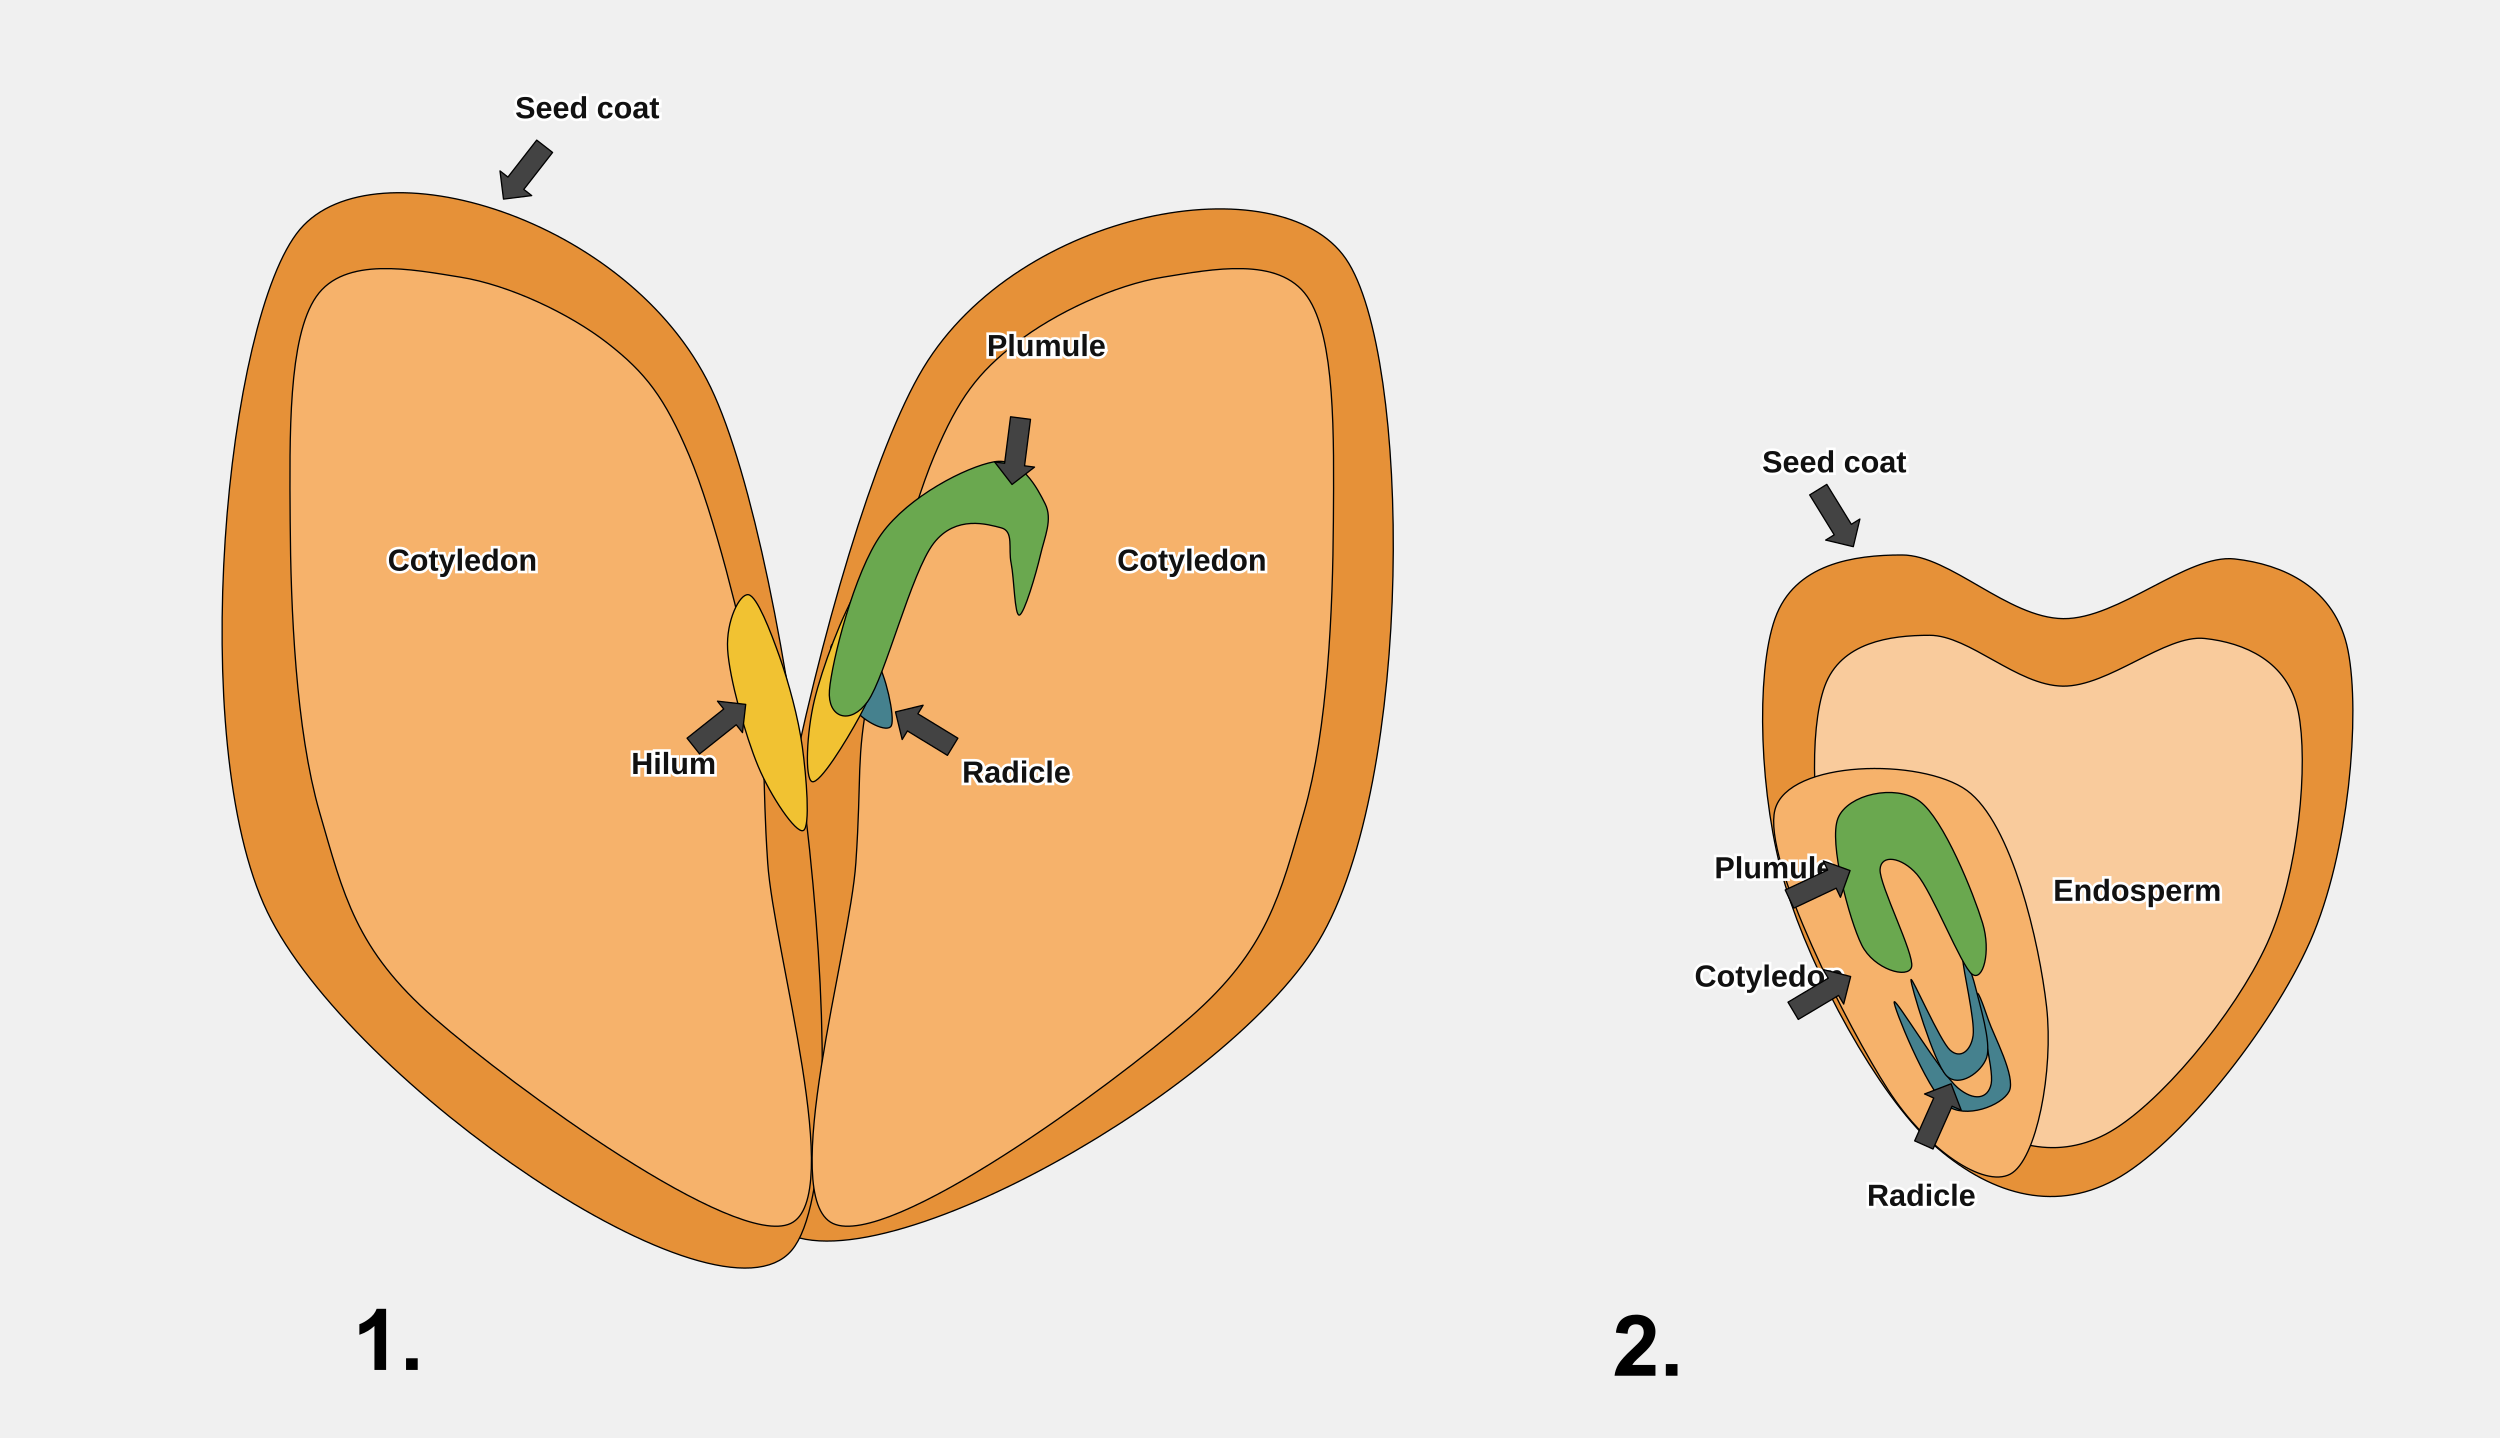
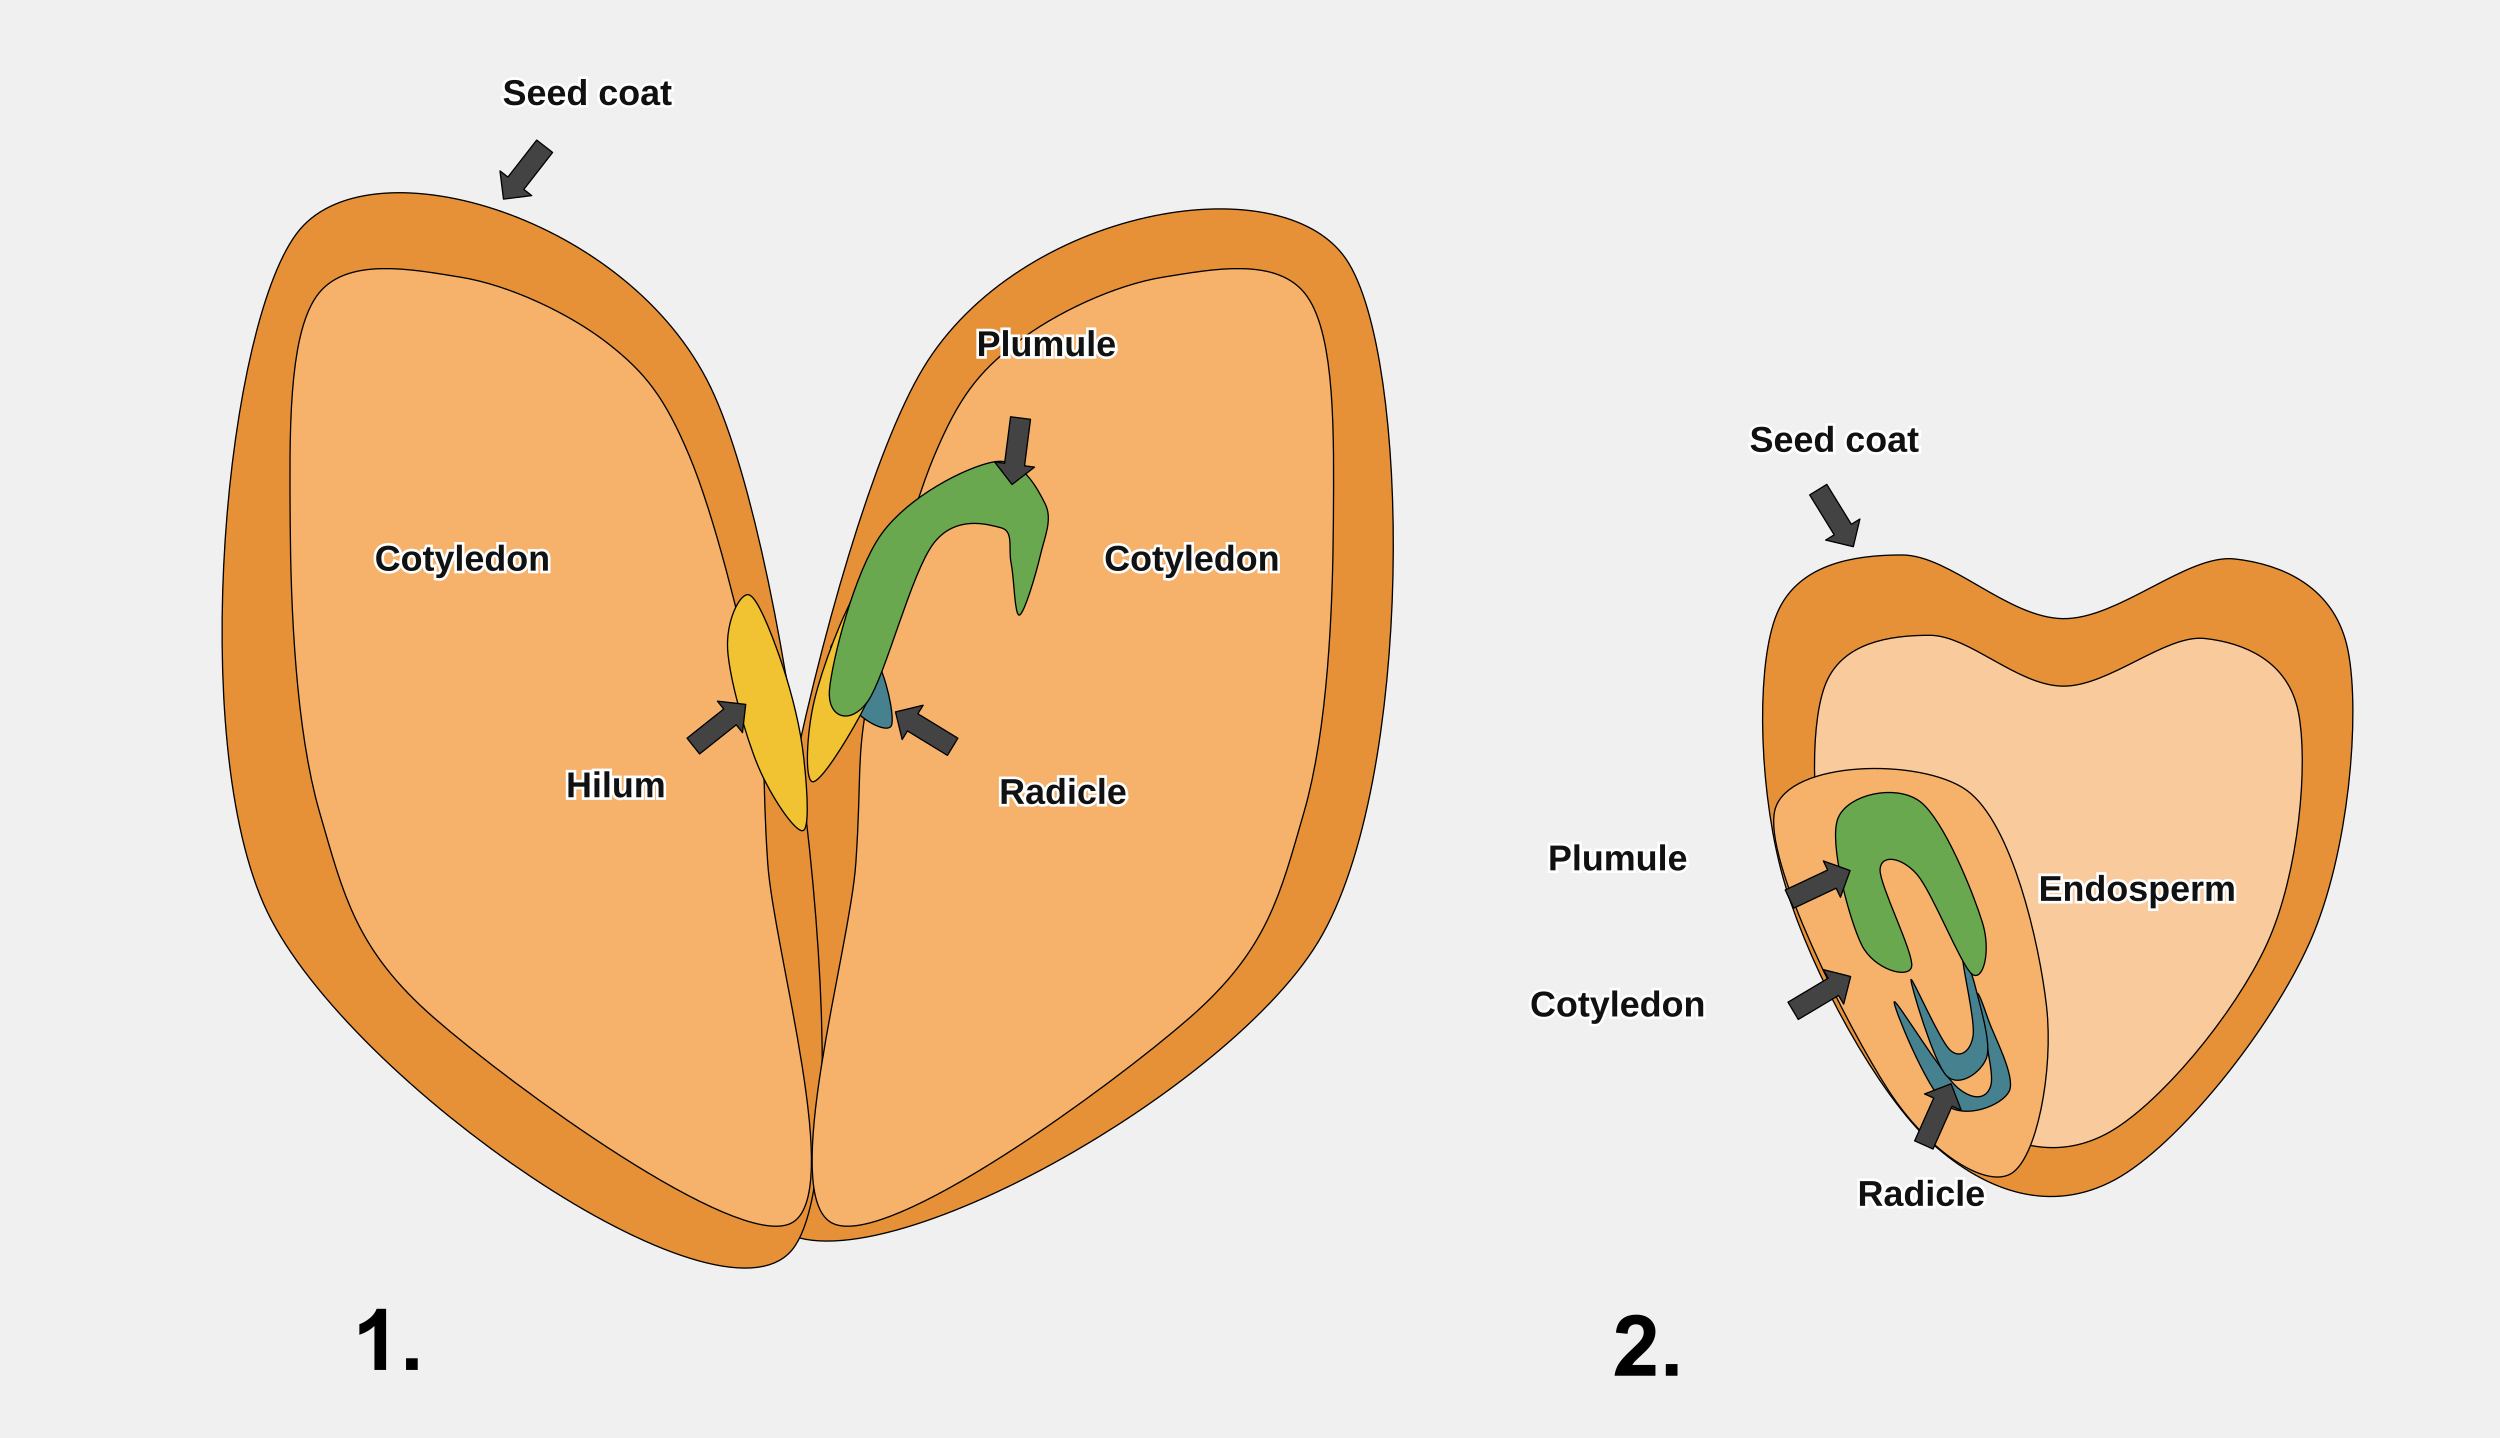
<svg xmlns="http://www.w3.org/2000/svg" version="1.1" viewBox="0.0 0.0 3763.0 2164.0" fill="none" stroke="none" stroke-linecap="square" stroke-miterlimit="10">
  <clipPath id="p.0">
    <path d="m0 0l3763.0 0l0 2164.0l-3763.0 0l0 -2164.0z" clip-rule="nonzero" />
  </clipPath>
  <g clip-path="url(#p.0)">
    <path fill="#000000" fill-opacity="0.0" d="m0 0l3763.633 0l0 2164.417l-3763.633 0z" fill-rule="nonzero" />
    <path fill="#e69138" d="m2025.693 389.38c-99.114 -143.895 -490.772 -75.955 -635.96 164.498c-145.188 240.453 -334.285 1134.325 -235.171 1278.219c99.114 143.895 684.667 -174.399 829.855 -414.852c145.188 -240.453 140.39 -883.971 41.276 -1027.866z" fill-rule="nonzero" />
    <path stroke="#000000" stroke-width="2.0" stroke-linejoin="round" stroke-linecap="butt" d="m2025.693 389.38c-99.114 -143.895 -490.772 -75.955 -635.96 164.498c-145.188 240.453 -334.285 1134.325 -235.171 1278.219c99.114 143.895 684.667 -174.399 829.855 -414.852c145.188 -240.453 140.39 -883.971 41.276 -1027.866z" fill-rule="nonzero" />
    <path fill="#e69138" d="m451.438 345.32c111.216 -131.609 494.899 -18.406 618.261 237.717c123.362 256.122 233.129 1167.407 121.913 1299.017c-111.216 131.609 -665.848 -253.239 -789.211 -509.361c-123.362 -256.122 -62.18 -895.763 49.037 -1027.372z" fill-rule="nonzero" />
    <path stroke="#000000" stroke-width="2.0" stroke-linejoin="round" stroke-linecap="butt" d="m451.438 345.32c111.216 -131.609 494.899 -18.406 618.261 237.717c123.362 256.122 233.129 1167.407 121.913 1299.017c-111.216 131.609 -665.848 -253.239 -789.211 -509.361c-123.362 -256.122 -62.18 -895.763 49.037 -1027.372z" fill-rule="nonzero" />
    <path fill="#f6b26b" d="m1253.777 1841.594c83.692 38.92 418.459 -206.272 536.612 -309.408c118.153 -103.136 136.203 -184.868 172.305 -309.411c36.102 -124.542 43.488 -308.436 44.308 -437.843c0.821 -129.407 3.282 -277.301 -39.385 -338.6c-42.666 -61.298 -143.589 -40.867 -216.614 -29.191c-73.025 11.676 -164.101 54.489 -221.537 99.246c-57.435 44.758 -86.153 81.73 -123.076 169.299c-36.923 87.569 -78.769 253.951 -98.461 356.114c-19.692 102.164 -10.666 123.569 -19.691 256.868c-9.026 133.299 -118.153 504.006 -34.461 542.926z" fill-rule="nonzero" />
    <path stroke="#000000" stroke-width="2.0" stroke-linejoin="round" stroke-linecap="butt" d="m1253.777 1841.594c83.692 38.92 418.459 -206.272 536.612 -309.408c118.153 -103.136 136.203 -184.868 172.305 -309.411c36.102 -124.542 43.488 -308.436 44.308 -437.843c0.821 -129.407 3.282 -277.301 -39.385 -338.6c-42.666 -61.298 -143.589 -40.867 -216.614 -29.191c-73.025 11.676 -164.101 54.489 -221.537 99.246c-57.435 44.758 -86.153 81.73 -123.076 169.299c-36.923 87.569 -78.769 253.951 -98.461 356.114c-19.692 102.164 -10.666 123.569 -19.691 256.868c-9.026 133.299 -118.153 504.006 -34.461 542.926z" fill-rule="nonzero" />
    <path fill="#f6b26b" d="m1189.997 1841.597c-83.692 38.92 -418.459 -206.272 -536.612 -309.408c-118.153 -103.136 -136.203 -184.868 -172.305 -309.411c-36.102 -124.542 -43.488 -308.436 -44.308 -437.844c-0.821 -129.407 -3.282 -277.301 39.385 -338.6c42.666 -61.298 143.589 -40.867 216.614 -29.191c73.025 11.676 164.101 54.489 221.537 99.246c57.435 44.758 86.153 81.73 123.076 169.299c36.923 87.569 78.769 253.951 98.461 356.114c19.692 102.164 10.666 123.569 19.692 256.868c9.025 133.299 118.153 504.006 34.461 542.926z" fill-rule="nonzero" />
    <path stroke="#000000" stroke-width="2.0" stroke-linejoin="round" stroke-linecap="butt" d="m1189.997 1841.597c-83.692 38.92 -418.459 -206.272 -536.612 -309.408c-118.153 -103.136 -136.203 -184.868 -172.305 -309.411c-36.102 -124.542 -43.488 -308.436 -44.308 -437.844c-0.821 -129.407 -3.282 -277.301 39.385 -338.6c42.666 -61.298 143.589 -40.867 216.614 -29.191c73.025 11.676 164.101 54.489 221.537 99.246c57.435 44.758 86.153 81.73 123.076 169.299c36.923 87.569 78.769 253.951 98.461 356.114c19.692 102.164 10.666 123.569 19.692 256.868c9.025 133.299 118.153 504.006 34.461 542.926z" fill-rule="nonzero" />
    <path fill="#45818e" d="m1251.267 971.923c-5.555 12.193 18.255 74.029 33.334 94.06c15.08 20.031 51.587 38.319 57.143 26.126c5.555 -12.193 -8.731 -79.254 -23.81 -99.285c-15.079 -20.031 -61.112 -33.095 -66.667 -20.901z" fill-rule="nonzero" />
    <path stroke="#000000" stroke-width="2.0" stroke-linejoin="round" stroke-linecap="butt" d="m1251.267 971.923c-5.555 12.193 18.255 74.029 33.334 94.06c15.08 20.031 51.587 38.319 57.143 26.126c5.555 -12.193 -8.731 -79.254 -23.81 -99.285c-15.079 -20.031 -61.112 -33.095 -66.667 -20.901z" fill-rule="nonzero" />
    <path fill="#f1c232" d="m1291.79 886.251c-22.937 34.98 -54.491 119.632 -66.057 168.014c-11.567 48.383 -14.699 118.259 -3.344 122.281c11.355 4.022 50.901 -60.263 71.476 -98.15c20.574 -37.886 40.388 -90.167 51.97 -129.169c11.582 -39.002 26.528 -94.346 17.521 -104.842c-9.007 -10.496 -48.628 6.885 -71.565 41.865z" fill-rule="nonzero" />
    <path stroke="#000000" stroke-width="2.0" stroke-linejoin="round" stroke-linecap="butt" d="m1291.79 886.251c-22.937 34.98 -54.491 119.632 -66.057 168.014c-11.567 48.383 -14.699 118.259 -3.344 122.281c11.355 4.022 50.901 -60.263 71.476 -98.15c20.574 -37.886 40.388 -90.167 51.97 -129.169c11.582 -39.002 26.528 -94.346 17.521 -104.842c-9.007 -10.496 -48.628 6.885 -71.565 41.865z" fill-rule="nonzero" />
    <path fill="#6aa84f" d="m1248.488 1038.922c3.413 -41.953 37.004 -177.761 78.236 -235.052c41.233 -57.291 128.091 -101.108 169.161 -108.695c41.07 -7.587 65.58 39.748 77.258 63.172c11.678 23.424 -0.74 49.459 -7.191 77.371c-6.45 27.912 -24.182 88.081 -31.512 90.099c-7.329 2.018 -7.884 -56.103 -12.465 -77.993c-4.581 -21.891 4.422 -48.349 -15.023 -53.35c-19.446 -5 -68.2 -20.171 -101.652 23.349c-33.451 43.519 -72.921 200.918 -99.056 237.768c-26.135 36.85 -61.169 25.285 -57.756 -16.669z" fill-rule="nonzero" />
    <path stroke="#000000" stroke-width="2.0" stroke-linejoin="round" stroke-linecap="butt" d="m1248.488 1038.922c3.413 -41.953 37.004 -177.761 78.236 -235.052c41.233 -57.291 128.091 -101.108 169.161 -108.695c41.07 -7.587 65.58 39.748 77.258 63.172c11.678 23.424 -0.74 49.459 -7.191 77.371c-6.45 27.912 -24.182 88.081 -31.512 90.099c-7.329 2.018 -7.884 -56.103 -12.465 -77.993c-4.581 -21.891 4.422 -48.349 -15.023 -53.35c-19.446 -5 -68.2 -20.171 -101.652 23.349c-33.451 43.519 -72.921 200.918 -99.056 237.768c-26.135 36.85 -61.169 25.285 -57.756 -16.669z" fill-rule="nonzero" />
    <path fill="#f1c232" d="m1095.212 977.27c2.442 43.008 26.886 130.44 45.862 175.916c18.975 45.476 56.883 101.721 67.991 96.94c11.108 -4.781 4.603 -82.008 -1.345 -125.624c-5.948 -43.615 -20.792 -97.839 -34.341 -136.067c-13.549 -38.228 -33.928 -91.439 -46.956 -93.3c-13.028 -1.861 -33.652 39.126 -31.21 82.135z" fill-rule="nonzero" />
    <path stroke="#000000" stroke-width="2.0" stroke-linejoin="round" stroke-linecap="butt" d="m1095.212 977.27c2.442 43.008 26.886 130.44 45.862 175.916c18.975 45.476 56.883 101.721 67.991 96.94c11.108 -4.781 4.603 -82.008 -1.345 -125.624c-5.948 -43.615 -20.792 -97.839 -34.341 -136.067c-13.549 -38.228 -33.928 -91.439 -46.956 -93.3c-13.028 -1.861 -33.652 39.126 -31.21 82.135z" fill-rule="nonzero" />
    <path fill="#000000" fill-opacity="0.0" d="m521.798 1930.134l208.283 0l0 202.362l-208.283 0z" fill-rule="nonzero" />
    <path fill="#000000" d="m581.173 2062.014l-17.562 0l0 -66.188q-9.625 9.0 -22.688 13.312l0 -15.938q6.875 -2.25 14.938 -8.531q8.062 -6.281 11.062 -14.656l14.25 0l0 92.0zm30.0 0l0 -17.562l17.562 0l0 17.562l-17.562 0z" fill-rule="nonzero" />
    <path fill="#000000" fill-opacity="0.0" d="m803.743 53.803l161.26 0l0 147.811l-161.26 0z" fill-rule="nonzero" />
-     <text x="884" y="178" text-anchor="middle" font-family="Arial,Helvetica,sans-serif" font-size="46" font-weight="700" fill="#111111" stroke="#ffffff" stroke-width="8" paint-order="stroke">Seed coat</text>
+     <text x="884" y="158" text-anchor="middle" font-family="Arial,Helvetica,sans-serif" font-size="54" font-weight="700" fill="#111111" stroke="#ffffff" stroke-width="8" paint-order="stroke">Seed coat</text>
    <path fill="#000000" fill-opacity="0.0" d="m615.727 820.669l161.26 0l0 147.811l-161.26 0z" fill-rule="nonzero" />
-     <text x="696" y="859" text-anchor="middle" font-family="Arial,Helvetica,sans-serif" font-size="46" font-weight="700" fill="#111111" stroke="#ffffff" stroke-width="8" paint-order="stroke">Cotyledon</text>
+     <text x="696" y="859" text-anchor="middle" font-family="Arial,Helvetica,sans-serif" font-size="54" font-weight="700" fill="#111111" stroke="#ffffff" stroke-width="8" paint-order="stroke">Cotyledon</text>
    <path fill="#000000" fill-opacity="0.0" d="m933.402 1072.612l161.26 0l0 147.811l-161.26 0z" fill-rule="nonzero" />
-     <text x="1014" y="1165" text-anchor="middle" font-family="Arial,Helvetica,sans-serif" font-size="46" font-weight="700" fill="#111111" stroke="#ffffff" stroke-width="8" paint-order="stroke">Hilum</text>
+     <text x="927" y="1200" text-anchor="middle" font-family="Arial,Helvetica,sans-serif" font-size="54" font-weight="700" fill="#111111" stroke="#ffffff" stroke-width="8" paint-order="stroke">Hilum</text>
    <path fill="#000000" fill-opacity="0.0" d="m1494.963 497.273l161.26 0l0 147.811l-161.26 0z" fill-rule="nonzero" />
-     <text x="1575" y="536" text-anchor="middle" font-family="Arial,Helvetica,sans-serif" font-size="46" font-weight="700" fill="#111111" stroke="#ffffff" stroke-width="8" paint-order="stroke">Plumule</text>
+     <text x="1575" y="536" text-anchor="middle" font-family="Arial,Helvetica,sans-serif" font-size="54" font-weight="700" fill="#111111" stroke="#ffffff" stroke-width="8" paint-order="stroke">Plumule</text>
    <path fill="#434343" d="m1347.903 1071.556l41.556 -10.058l-7.874 12.906l60.208 36.751l-15.748 25.811l-60.208 -36.751l-7.874 12.906z" fill-rule="nonzero" />
    <path stroke="#000000" stroke-width="2.0" stroke-linejoin="round" stroke-linecap="butt" d="m1347.903 1071.556l41.556 -10.058l-7.874 12.906l60.208 36.751l-15.748 25.811l-60.208 -36.751l-7.874 12.906z" fill-rule="nonzero" />
    <path fill="#000000" fill-opacity="0.0" d="m1449.667 1053.745l161.26 0l0 174.677l-161.26 0z" fill-rule="nonzero" />
-     <text x="1530" y="1178" text-anchor="middle" font-family="Arial,Helvetica,sans-serif" font-size="46" font-weight="700" fill="#111111" stroke="#ffffff" stroke-width="8" paint-order="stroke">Radicle</text>
+     <text x="1600" y="1210" text-anchor="middle" font-family="Arial,Helvetica,sans-serif" font-size="54" font-weight="700" fill="#111111" stroke="#ffffff" stroke-width="8" paint-order="stroke">Radicle</text>
    <path fill="#434343" d="m1122.437 1060.252l-4.85 42.489l-9.409 -11.835l-55.197 43.889l-18.819 -23.669l55.198 -43.889l-9.409 -11.835z" fill-rule="nonzero" />
    <path stroke="#000000" stroke-width="2.0" stroke-linejoin="round" stroke-linecap="butt" d="m1122.437 1060.252l-4.85 42.489l-9.409 -11.835l-55.197 43.889l-18.819 -23.669l55.198 -43.889l-9.409 -11.835z" fill-rule="nonzero" />
    <path fill="#434343" d="m1523.306 729.23l-26.153 -33.842l15.0 1.921l8.972 -69.969l30.0 3.843l-8.972 69.969l15.0 1.921z" fill-rule="nonzero" />
    <path stroke="#000000" stroke-width="2.0" stroke-linejoin="round" stroke-linecap="butt" d="m1523.306 729.23l-26.153 -33.842l15.0 1.921l8.972 -69.969l30.0 3.843l-8.972 69.969l15.0 1.921z" fill-rule="nonzero" />
    <path fill="#434343" d="m757.877 299.678l-5.281 -42.417l11.929 9.283l43.344 -55.646l23.858 18.567l-43.344 55.646l11.929 9.283z" fill-rule="nonzero" />
    <path stroke="#000000" stroke-width="2.0" stroke-linejoin="round" stroke-linecap="butt" d="m757.877 299.678l-5.281 -42.417l11.929 9.283l43.344 -55.646l23.858 18.567l-43.344 55.646l11.929 9.283z" fill-rule="nonzero" />
    <path fill="#000000" fill-opacity="0.0" d="m1691.989 820.669l203.591 0l0 175.087l-203.591 0z" fill-rule="nonzero" />
-     <text x="1794" y="859" text-anchor="middle" font-family="Arial,Helvetica,sans-serif" font-size="46" font-weight="700" fill="#111111" stroke="#ffffff" stroke-width="8" paint-order="stroke">Cotyledon</text>
+     <text x="1794" y="859" text-anchor="middle" font-family="Arial,Helvetica,sans-serif" font-size="54" font-weight="700" fill="#111111" stroke="#ffffff" stroke-width="8" paint-order="stroke">Cotyledon</text>
    <path fill="#e69138" d="m2671.716 931.194c-29.267 82.877 -24.103 269.601 15.493 401.405c39.596 131.805 139.447 315.532 222.082 389.423c82.635 73.89 179.043 104.843 273.73 53.919c94.686 -50.924 235.855 -226.662 294.388 -359.465c58.533 -132.803 75.748 -341.494 56.811 -437.352c-18.937 -95.858 -98.988 -129.806 -170.433 -137.795c-71.445 -7.988 -174.741 90.864 -258.237 89.865c-83.496 -0.999 -170.434 -95.857 -242.74 -95.857c-72.306 0 -161.827 12.98 -191.094 95.857z" fill-rule="nonzero" />
    <path stroke="#000000" stroke-width="2.0" stroke-linejoin="round" stroke-linecap="butt" d="m2671.716 931.194c-29.267 82.877 -24.103 269.601 15.493 401.405c39.596 131.805 139.447 315.532 222.082 389.423c82.635 73.89 179.043 104.843 273.73 53.919c94.686 -50.924 235.855 -226.662 294.388 -359.465c58.533 -132.803 75.748 -341.494 56.811 -437.352c-18.937 -95.858 -98.988 -129.806 -170.433 -137.795c-71.445 -7.988 -174.741 90.864 -258.237 89.865c-83.496 -0.999 -170.434 -95.857 -242.74 -95.857c-72.306 0 -161.827 12.98 -191.094 95.857z" fill-rule="nonzero" />
    <path fill="#f9cb9c" d="m2746.612 1032.792c-24.184 66.184 -19.917 215.3 12.802 320.557c32.719 105.257 115.229 251.98 183.513 310.988c68.284 59.008 147.949 83.726 226.191 43.059c78.242 -40.667 194.894 -181.01 243.262 -287.064c48.368 -106.055 62.593 -272.713 46.945 -349.264c-15.648 -76.551 -81.797 -103.662 -140.834 -110.041c-59.037 -6.379 -144.394 72.563 -213.389 71.765c-68.995 -0.797 -140.835 -76.55 -200.583 -76.55c-59.748 0 -133.722 10.365 -157.906 76.55z" fill-rule="nonzero" />
    <path stroke="#000000" stroke-width="2.0" stroke-linejoin="round" stroke-linecap="butt" d="m2746.612 1032.792c-24.184 66.184 -19.917 215.3 12.802 320.557c32.719 105.257 115.229 251.98 183.513 310.988c68.284 59.008 147.949 83.726 226.191 43.059c78.242 -40.667 194.894 -181.01 243.262 -287.064c48.368 -106.055 62.593 -272.713 46.945 -349.264c-15.648 -76.551 -81.797 -103.662 -140.834 -110.041c-59.037 -6.379 -144.394 72.563 -213.389 71.765c-68.995 -0.797 -140.835 -76.55 -200.583 -76.55c-59.748 0 -133.722 10.365 -157.906 76.55z" fill-rule="nonzero" />
    <path fill="#f6b26b" d="m2671.716 1218.749c-19.754 75.102 111.201 330.126 170.208 421.557c59.006 91.431 144.067 147.88 183.828 127.029c39.761 -20.852 65.621 -155.865 54.737 -252.138c-10.884 -96.273 -51.911 -276.093 -120.04 -325.501c-68.129 -49.408 -268.978 -46.048 -288.732 29.054z" fill-rule="nonzero" />
    <path stroke="#000000" stroke-width="2.0" stroke-linejoin="round" stroke-linecap="butt" d="m2671.716 1218.749c-19.754 75.102 111.201 330.126 170.208 421.557c59.006 91.431 144.067 147.88 183.828 127.029c39.761 -20.852 65.621 -155.865 54.737 -252.138c-10.884 -96.273 -51.911 -276.093 -120.04 -325.501c-68.129 -49.408 -268.978 -46.048 -288.732 29.054z" fill-rule="nonzero" />
    <path fill="#45818e" d="m2851.193 1507.826c-2.885 4.324 49.324 132.913 78.163 155.375c28.839 22.462 84.287 0.752 94.869 -20.603c10.582 -21.355 -23.283 -83.746 -31.377 -107.525c-8.093 -23.779 -17.892 -51.232 -17.182 -35.148c0.709 16.083 26.271 108.758 21.438 131.647c-4.833 22.889 -26.118 26.31 -50.437 5.686c-24.319 -20.624 -92.589 -133.756 -95.475 -129.432z" fill-rule="nonzero" />
    <path stroke="#000000" stroke-width="2.0" stroke-linejoin="round" stroke-linecap="butt" d="m2851.193 1507.826c-2.885 4.324 49.324 132.913 78.163 155.375c28.839 22.462 84.287 0.752 94.869 -20.603c10.582 -21.355 -23.283 -83.746 -31.377 -107.525c-8.093 -23.779 -17.892 -51.232 -17.182 -35.148c0.709 16.083 26.271 108.758 21.438 131.647c-4.833 22.889 -26.118 26.31 -50.437 5.686c-24.319 -20.624 -92.589 -133.756 -95.475 -129.432z" fill-rule="nonzero" />
    <path fill="#45818e" d="m2876.391 1474.572c-0.941 6.378 34.33 124.908 53.321 144.42c18.99 19.512 53.325 -5.209 60.623 -27.348c7.297 -22.139 -10.874 -80.864 -16.839 -105.487c-5.965 -24.624 -18.358 -54.343 -18.953 -42.256c-0.595 12.087 18.581 91.975 15.384 114.779c-3.197 22.804 -18.978 36.062 -34.567 22.044c-15.589 -14.018 -58.027 -112.53 -58.968 -106.152z" fill-rule="nonzero" />
    <path stroke="#000000" stroke-width="2.0" stroke-linejoin="round" stroke-linecap="butt" d="m2876.391 1474.572c-0.941 6.378 34.33 124.908 53.321 144.42c18.99 19.512 53.325 -5.209 60.623 -27.348c7.297 -22.139 -10.874 -80.864 -16.839 -105.487c-5.965 -24.624 -18.358 -54.343 -18.953 -42.256c-0.595 12.087 18.581 91.975 15.384 114.779c-3.197 22.804 -18.978 36.062 -34.567 22.044c-15.589 -14.018 -58.027 -112.53 -58.968 -106.152z" fill-rule="nonzero" />
    <path fill="#6aa84f" d="m2802.175 1422.282c-18.461 -37.289 -50.109 -154.658 -35.603 -190.724c14.506 -36.066 86.373 -51.96 122.636 -25.674c36.263 26.286 81.757 139.987 94.944 183.389c13.187 43.402 0.66 89.248 -15.823 77.022c-16.483 -12.226 -60 -124.092 -83.076 -150.378c-23.077 -26.286 -54.066 -30.565 -55.384 -7.336c-1.319 23.229 52.087 127.761 47.472 146.711c-4.615 18.95 -56.703 4.279 -75.164 -33.01z" fill-rule="nonzero" />
    <path stroke="#000000" stroke-width="2.0" stroke-linejoin="round" stroke-linecap="butt" d="m2802.175 1422.282c-18.461 -37.289 -50.109 -154.658 -35.603 -190.724c14.506 -36.066 86.373 -51.96 122.636 -25.674c36.263 26.286 81.757 139.987 94.944 183.389c13.187 43.402 0.66 89.248 -15.823 77.022c-16.483 -12.226 -60 -124.092 -83.076 -150.378c-23.077 -26.286 -54.066 -30.565 -55.384 -7.336c-1.319 23.229 52.087 127.761 47.472 146.711c-4.615 18.95 -56.703 4.279 -75.164 -33.01z" fill-rule="nonzero" />
    <path fill="#000000" fill-opacity="0.0" d="m2418.024 1938.924l248.598 0l0 202.362l-248.598 0z" fill-rule="nonzero" />
    <path fill="#000000" d="m2491.774 2054.492l0 16.312l-61.562 0q1.0 -9.25 6.0 -17.531q5.0 -8.281 19.75 -21.969q11.875 -11.062 14.562 -15.0q3.625 -5.438 3.625 -10.75q0 -5.875 -3.156 -9.031q-3.156 -3.156 -8.719 -3.156q-5.5 0 -8.75 3.312q-3.25 3.312 -3.75 11.0l-17.5 -1.75q1.562 -14.5 9.812 -20.812q8.25 -6.312 20.625 -6.312q13.562 0 21.312 7.312q7.75 7.312 7.75 18.188q0 6.188 -2.219 11.781q-2.219 5.594 -7.031 11.719q-3.188 4.062 -11.5 11.688q-8.312 7.625 -10.531 10.125q-2.219 2.5 -3.594 4.875l34.875 0zm15.625 16.312l0 -17.562l17.562 0l0 17.562l-17.562 0z" fill-rule="nonzero" />
    <path fill="#000000" fill-opacity="0.0" d="m2680.942 586.501l161.26 0l0 174.677l-161.26 0z" fill-rule="nonzero" />
-     <text x="2761" y="711" text-anchor="middle" font-family="Arial,Helvetica,sans-serif" font-size="46" font-weight="700" fill="#111111" stroke="#ffffff" stroke-width="8" paint-order="stroke">Seed coat</text>
+     <text x="2761" y="680" text-anchor="middle" font-family="Arial,Helvetica,sans-serif" font-size="54" font-weight="700" fill="#111111" stroke="#ffffff" stroke-width="8" paint-order="stroke">Seed coat</text>
    <path fill="#000000" fill-opacity="0.0" d="m2582.895 1447.176l161.26 0l0 174.677l-161.26 0z" fill-rule="nonzero" />
-     <text x="2663" y="1485" text-anchor="middle" font-family="Arial,Helvetica,sans-serif" font-size="46" font-weight="700" fill="#111111" stroke="#ffffff" stroke-width="8" paint-order="stroke">Cotyledon</text>
+     <text x="2435" y="1530" text-anchor="middle" font-family="Arial,Helvetica,sans-serif" font-size="54" font-weight="700" fill="#111111" stroke="#ffffff" stroke-width="8" paint-order="stroke">Cotyledon</text>
    <path fill="#000000" fill-opacity="0.0" d="m3136.163 1231.538l161.26 0l0 174.677l-161.26 0z" fill-rule="nonzero" />
-     <text x="3217" y="1356" text-anchor="middle" font-family="Arial,Helvetica,sans-serif" font-size="46" font-weight="700" fill="#111111" stroke="#ffffff" stroke-width="8" paint-order="stroke">Endosperm</text>
+     <text x="3217" y="1356" text-anchor="middle" font-family="Arial,Helvetica,sans-serif" font-size="54" font-weight="700" fill="#111111" stroke="#ffffff" stroke-width="8" paint-order="stroke">Endosperm</text>
    <path fill="#000000" fill-opacity="0.0" d="m2589.791 1284.144l161.26 0l0 147.811l-161.26 0z" fill-rule="nonzero" />
-     <text x="2670" y="1322" text-anchor="middle" font-family="Arial,Helvetica,sans-serif" font-size="46" font-weight="700" fill="#111111" stroke="#ffffff" stroke-width="8" paint-order="stroke">Plumule</text>
+     <text x="2435" y="1310" text-anchor="middle" font-family="Arial,Helvetica,sans-serif" font-size="54" font-weight="700" fill="#111111" stroke="#ffffff" stroke-width="8" paint-order="stroke">Plumule</text>
    <path fill="#434343" d="m2936.774 1631.292l15.333 39.934l-13.819 -6.15l-28.703 64.459l-27.638 -12.299l28.703 -64.459l-13.819 -6.15z" fill-rule="nonzero" />
    <path stroke="#000000" stroke-width="2.0" stroke-linejoin="round" stroke-linecap="butt" d="m2936.774 1631.292l15.333 39.934l-13.819 -6.15l-28.703 64.459l-27.638 -12.299l28.703 -64.459l-13.819 -6.15z" fill-rule="nonzero" />
    <path fill="#000000" fill-opacity="0.0" d="m2811.64 1690.514l161.26 0l0 147.811l-161.26 0z" fill-rule="nonzero" />
-     <text x="2892" y="1815" text-anchor="middle" font-family="Arial,Helvetica,sans-serif" font-size="46" font-weight="700" fill="#111111" stroke="#ffffff" stroke-width="8" paint-order="stroke">Radicle</text>
+     <text x="2892" y="1815" text-anchor="middle" font-family="Arial,Helvetica,sans-serif" font-size="54" font-weight="700" fill="#111111" stroke="#ffffff" stroke-width="8" paint-order="stroke">Radicle</text>
    <path fill="#434343" d="m2789.588 822.848l-41.586 -9.908l12.874 -7.921l-36.949 -60.076l25.748 -15.843l36.949 60.076l12.874 -7.921z" fill-rule="nonzero" />
    <path stroke="#000000" stroke-width="2.0" stroke-linejoin="round" stroke-linecap="butt" d="m2789.588 822.848l-41.586 -9.908l12.874 -7.921l-36.949 -60.076l25.748 -15.843l36.949 60.076l12.874 -7.921z" fill-rule="nonzero" />
    <path fill="#434343" d="m2785.596 1469.869l-10.491 41.444l-7.74 -12.984l-60.611 36.115l-15.48 -25.969l60.611 -36.115l-7.74 -12.984z" fill-rule="nonzero" />
    <path stroke="#000000" stroke-width="2.0" stroke-linejoin="round" stroke-linecap="butt" d="m2785.596 1469.869l-10.491 41.444l-7.74 -12.984l-60.611 36.115l-15.48 -25.969l60.611 -36.115l-7.74 -12.984z" fill-rule="nonzero" />
    <path fill="#434343" d="m2784.742 1310.369l-14.487 40.223l-6.433 -13.677l-63.828 30.029l-12.866 -27.354l63.828 -30.029l-6.433 -13.677z" fill-rule="nonzero" />
    <path stroke="#000000" stroke-width="2.0" stroke-linejoin="round" stroke-linecap="butt" d="m2784.742 1310.369l-14.487 40.223l-6.433 -13.677l-63.828 30.029l-12.866 -27.354l63.828 -30.029l-6.433 -13.677z" fill-rule="nonzero" />
  </g>
</svg>
